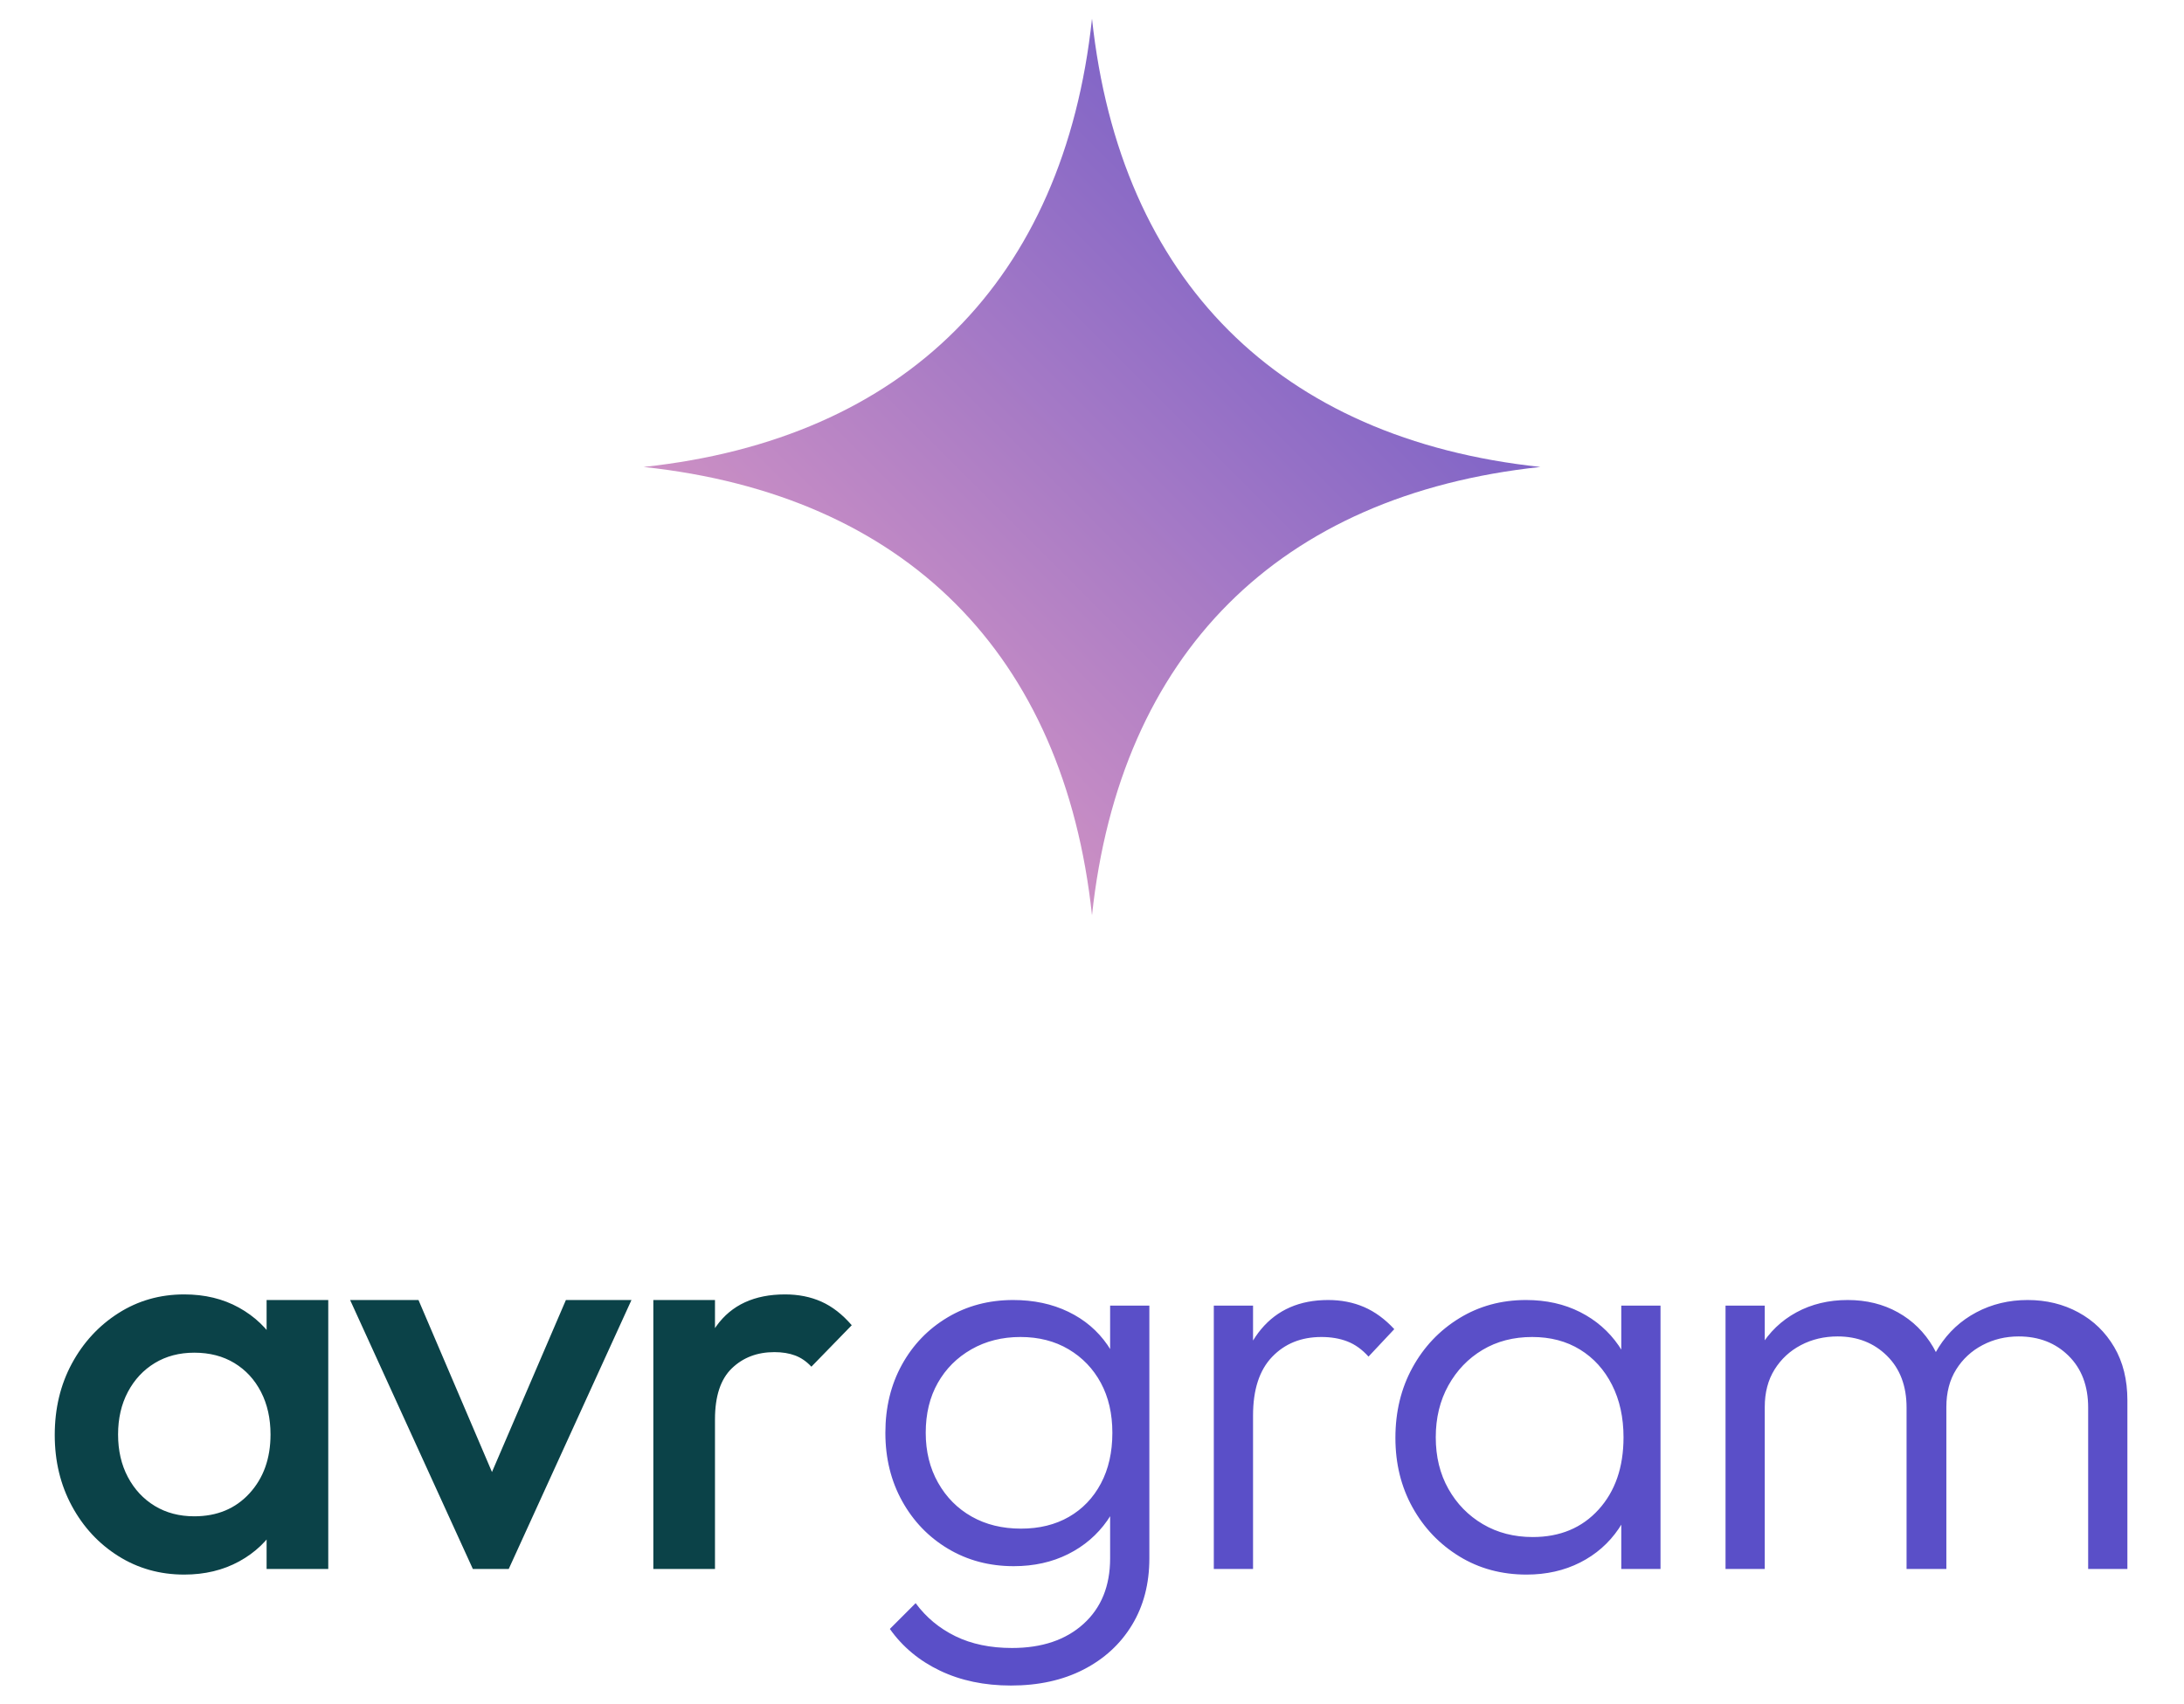
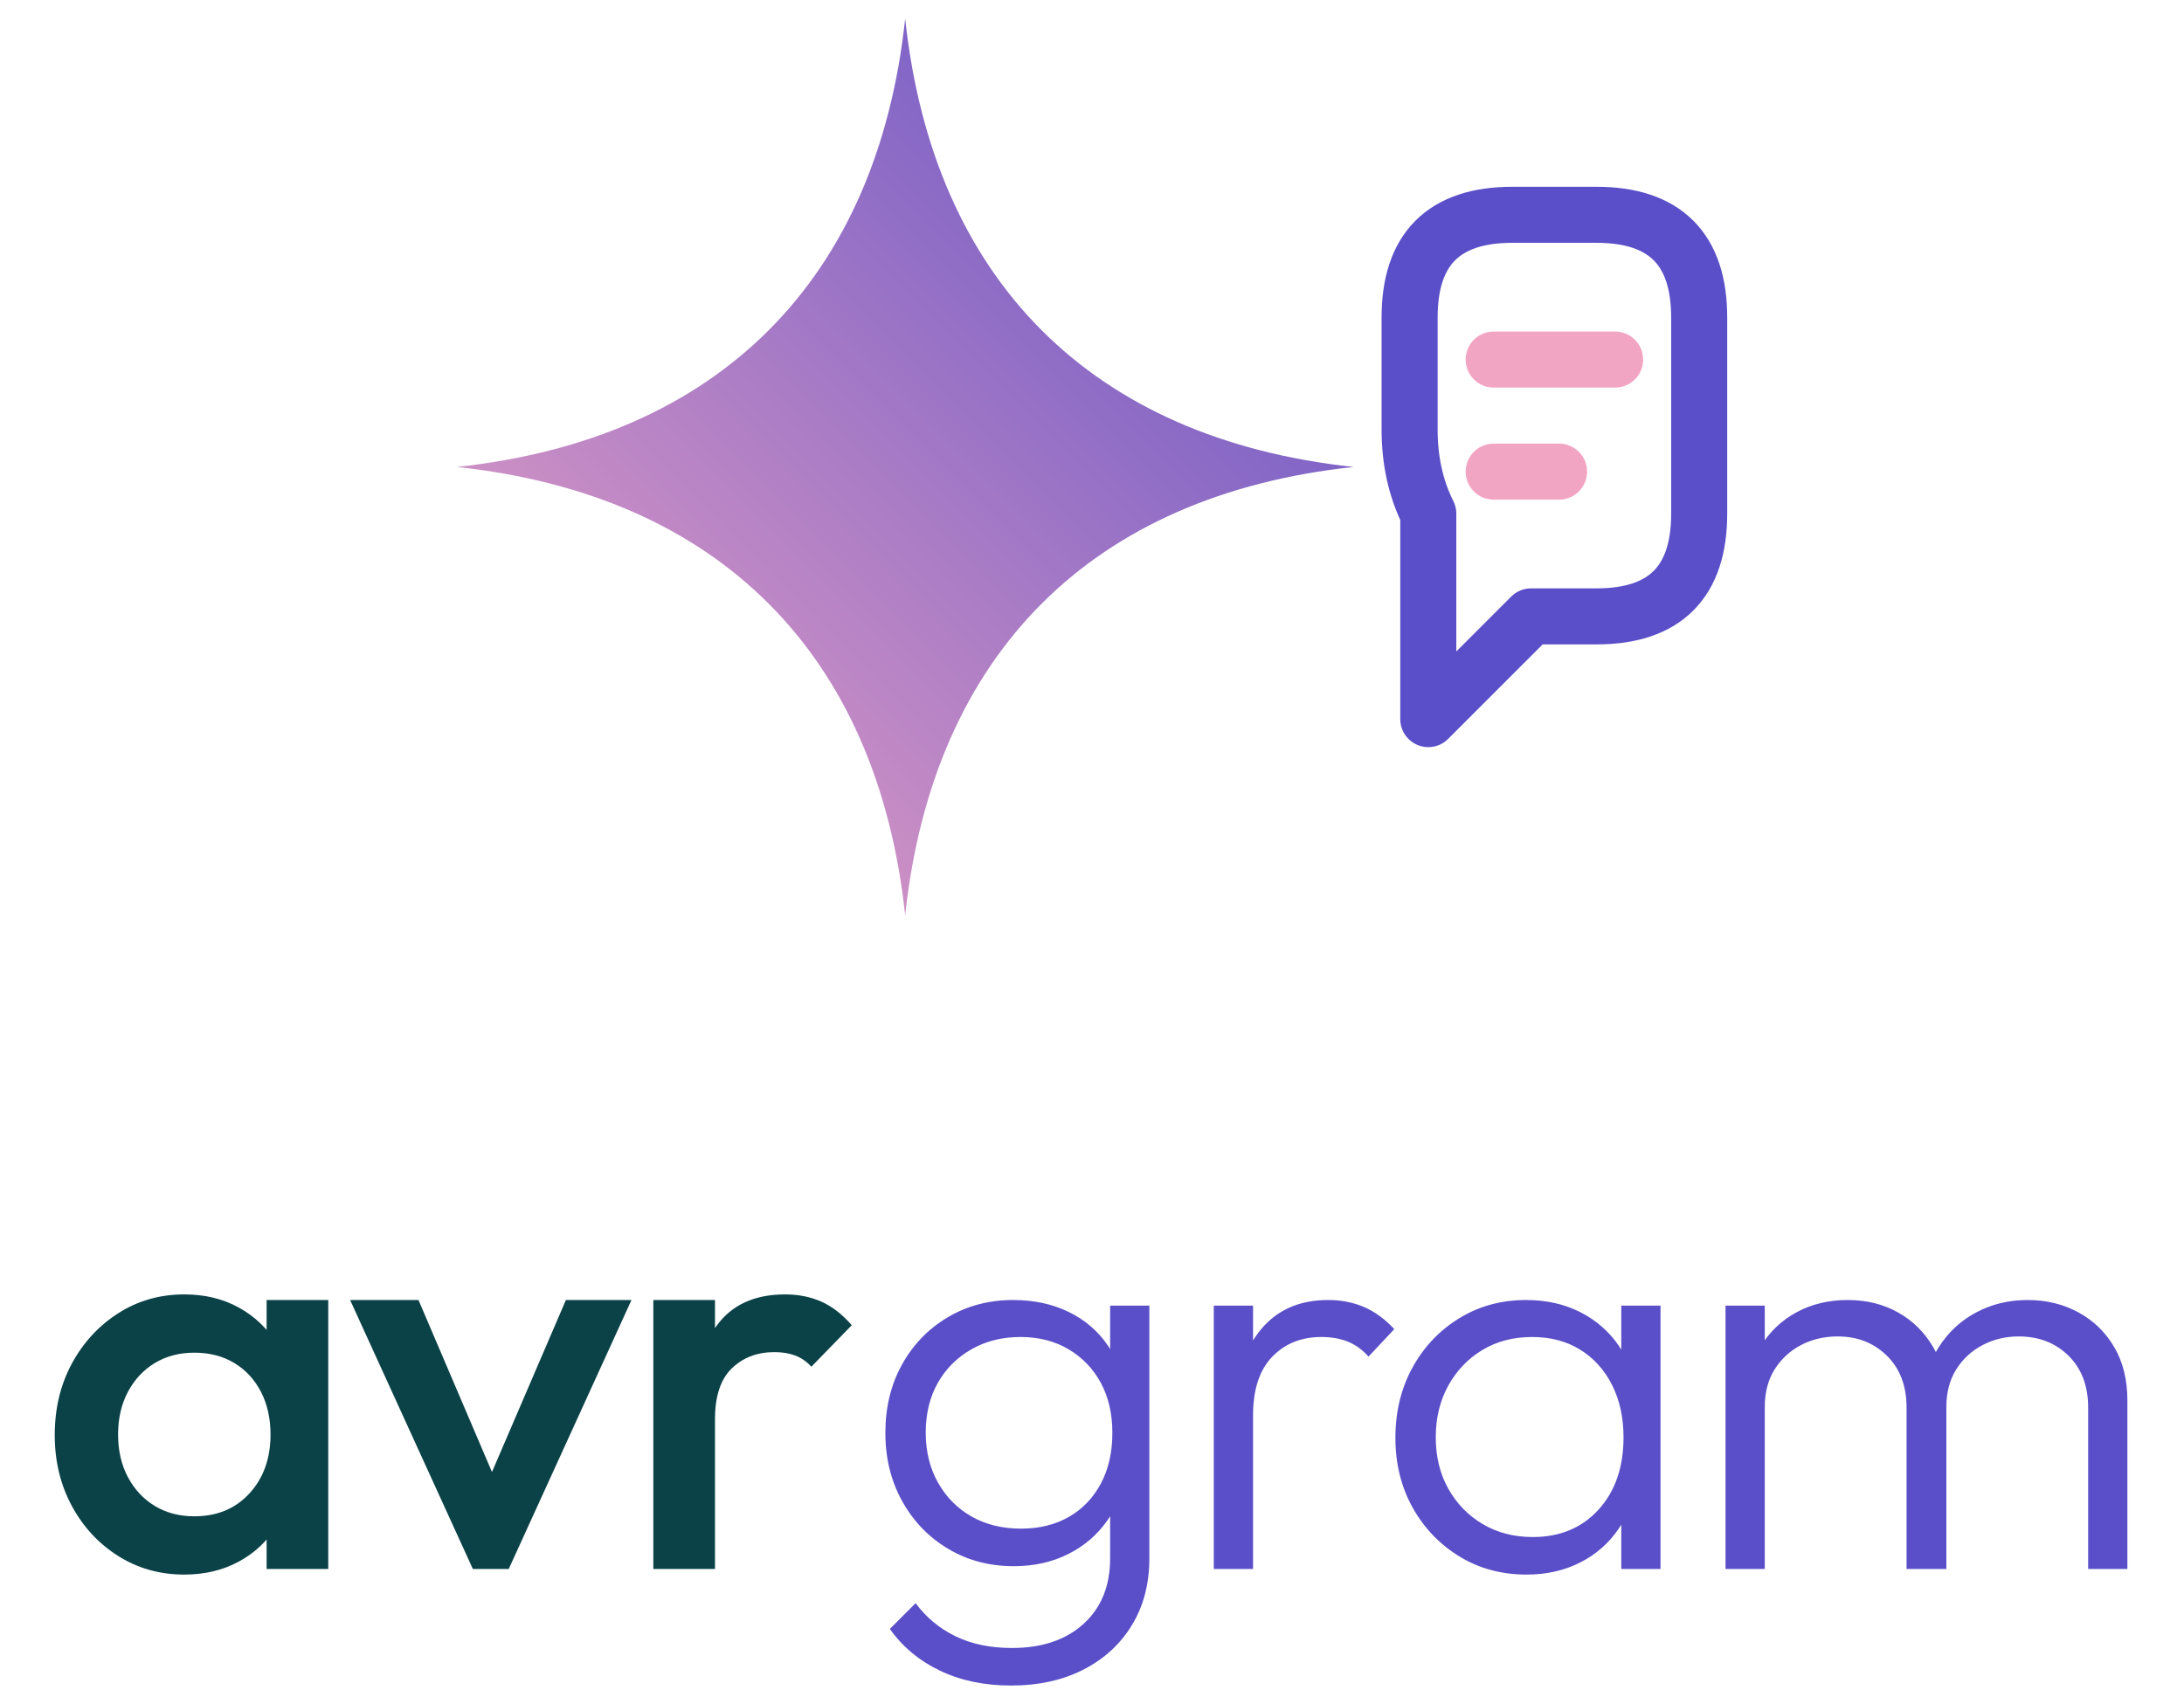
<svg xmlns="http://www.w3.org/2000/svg" viewBox="0 0 233.8 182.4">
  <defs>
    <linearGradient id="g" x1="0" y1="1" x2="1" y2="0">
      <stop offset="0" stop-color="#F2A5C3" />
      <stop offset="1" stop-color="#5A4FC8" />
    </linearGradient>
  </defs>
-   <g transform="translate(66.9 0)">
+   <g transform="translate(46.9 0)">
    <path fill="url(#g)" d="M50 2 C53 30 70 47 98 50 C70 53 53 70 50 98 C47 70 30 53 2 50 C30 47 47 30 50 2Z" />
+     <path d="M115 23 H124 Q135 23 135 34 V55 Q135 66 124 66 H117 L106 77 V55 Q104 51 104 46 V34 Q104 23 115 23 Z" stroke="#5A4FC8" fill="none" stroke-width="6" stroke-linecap="round" stroke-linejoin="round" />
+     <path d="M113 38.5 H126 M113 50.5 H120" stroke="#F2A5C3" fill="none" stroke-width="6" stroke-linecap="round" stroke-linejoin="round" />
  </g>
  <path fill="#0B4248" d="M19.72 168.6Q15.82 168.6 12.67 166.62Q9.52 164.64 7.69 161.25Q5.86 157.86 5.86 153.66Q5.86 149.4 7.69 146.01Q9.52 142.62 12.67 140.61Q15.82 138.6 19.72 138.6Q23.02 138.6 25.57 140.01Q28.12 141.42 29.62 143.88Q31.12 146.34 31.12 149.46V157.74Q31.12 160.86 29.65 163.32Q28.18 165.78 25.6 167.19Q23.02 168.6 19.72 168.6ZM20.8 162.36Q24.46 162.36 26.71 159.9Q28.96 157.44 28.96 153.6Q28.96 151.02 27.94 149.04Q26.92 147.06 25.09 145.95Q23.26 144.84 20.8 144.84Q18.4 144.84 16.57 145.95Q14.74 147.06 13.69 149.04Q12.64 151.02 12.64 153.6Q12.64 156.18 13.69 158.16Q14.74 160.14 16.57 161.25Q18.4 162.36 20.8 162.36ZM28.54 168.0V160.26L29.68 153.24L28.54 146.28V139.2H35.14V168.0Z M50.62 168.0 37.48 139.2H44.8L54.82 162.66H50.5L60.58 139.2H67.6L54.46 168.0Z M69.94 168.0V139.2H76.54V168.0ZM76.54 151.98 74.26 150.84Q74.26 145.38 76.69 141.99Q79.12 138.6 84.04 138.6Q86.2 138.6 87.94 139.38Q89.68 140.16 91.18 141.9L86.86 146.34Q86.08 145.5 85.12 145.14Q84.16 144.78 82.9 144.78Q80.14 144.78 78.34 146.52Q76.54 148.26 76.54 151.98Z" />
  <path fill="#5A4FC8" d="M108.22 180.48Q103.96 180.48 100.63 178.89Q97.3 177.3 95.26 174.42L98.02 171.66Q99.7 173.94 102.28 175.2Q104.86 176.46 108.34 176.46Q113.14 176.46 115.99 173.88Q118.84 171.3 118.84 166.86V159.84L119.68 153.42L118.84 147.06V139.8H123.04V166.86Q123.04 170.94 121.18 174.0Q119.32 177.06 115.99 178.77Q112.66 180.48 108.22 180.48ZM108.52 167.7Q104.62 167.7 101.5 165.84Q98.38 163.98 96.58 160.74Q94.78 157.5 94.78 153.42Q94.78 149.34 96.55 146.13Q98.32 142.92 101.44 141.06Q104.56 139.2 108.46 139.2Q111.76 139.2 114.37 140.46Q116.98 141.72 118.57 144.03Q120.16 146.34 120.52 149.46V157.44Q120.16 160.5 118.54 162.81Q116.92 165.12 114.34 166.41Q111.76 167.7 108.52 167.7ZM109.3 163.68Q112.24 163.68 114.43 162.42Q116.62 161.16 117.85 158.85Q119.08 156.54 119.08 153.42Q119.08 150.36 117.85 148.08Q116.62 145.8 114.4 144.48Q112.18 143.16 109.24 143.16Q106.3 143.16 103.99 144.48Q101.68 145.8 100.39 148.08Q99.1 150.36 99.1 153.42Q99.1 156.42 100.42 158.76Q101.74 161.1 104.02 162.39Q106.3 163.68 109.3 163.68Z M129.94 168.0V139.8H134.14V168.0ZM134.14 151.56 132.4 150.78Q132.4 145.44 135.01 142.32Q137.62 139.2 142.18 139.2Q144.28 139.2 146.02 139.95Q147.76 140.7 149.26 142.32L146.5 145.26Q145.48 144.12 144.25 143.64Q143.02 143.16 141.46 143.16Q138.22 143.16 136.18 145.29Q134.14 147.42 134.14 151.56Z M163.42 168.6Q159.4 168.6 156.22 166.65Q153.04 164.7 151.21 161.4Q149.38 158.1 149.38 153.96Q149.38 149.76 151.21 146.43Q153.04 143.1 156.22 141.15Q159.4 139.2 163.36 139.2Q166.6 139.2 169.15 140.49Q171.7 141.78 173.29 144.09Q174.88 146.4 175.24 149.46V158.28Q174.88 161.34 173.29 163.68Q171.7 166.02 169.15 167.31Q166.6 168.6 163.42 168.6ZM164.08 164.58Q168.46 164.58 171.13 161.64Q173.8 158.7 173.8 153.9Q173.8 150.72 172.57 148.29Q171.34 145.86 169.15 144.51Q166.96 143.16 164.02 143.16Q161.02 143.16 158.71 144.54Q156.4 145.92 155.05 148.35Q153.7 150.78 153.7 153.9Q153.7 157.02 155.05 159.42Q156.4 161.82 158.74 163.2Q161.08 164.58 164.08 164.58ZM173.56 168.0V160.44L174.4 153.48L173.56 146.7V139.8H177.76V168.0Z M184.72 168.0V139.8H188.92V168.0ZM204.1 168.0V150.72Q204.1 147.24 202 145.17Q199.9 143.1 196.72 143.1Q194.56 143.1 192.79 144.03Q191.02 144.96 189.97 146.64Q188.92 148.32 188.92 150.66L187 149.88Q187 146.64 188.44 144.24Q189.88 141.84 192.31 140.52Q194.74 139.2 197.8 139.2Q200.8 139.2 203.17 140.52Q205.54 141.84 206.95 144.24Q208.36 146.64 208.36 149.94V168.0ZM223.54 168.0V150.72Q223.54 147.24 221.44 145.17Q219.34 143.1 216.1 143.1Q214 143.1 212.23 144.03Q210.46 144.96 209.41 146.64Q208.36 148.32 208.36 150.66L205.84 149.88Q206.02 146.64 207.55 144.24Q209.08 141.84 211.57 140.52Q214.06 139.2 217.06 139.2Q220.06 139.2 222.49 140.52Q224.92 141.84 226.33 144.24Q227.74 146.64 227.74 149.94V168.0Z" />
</svg>
